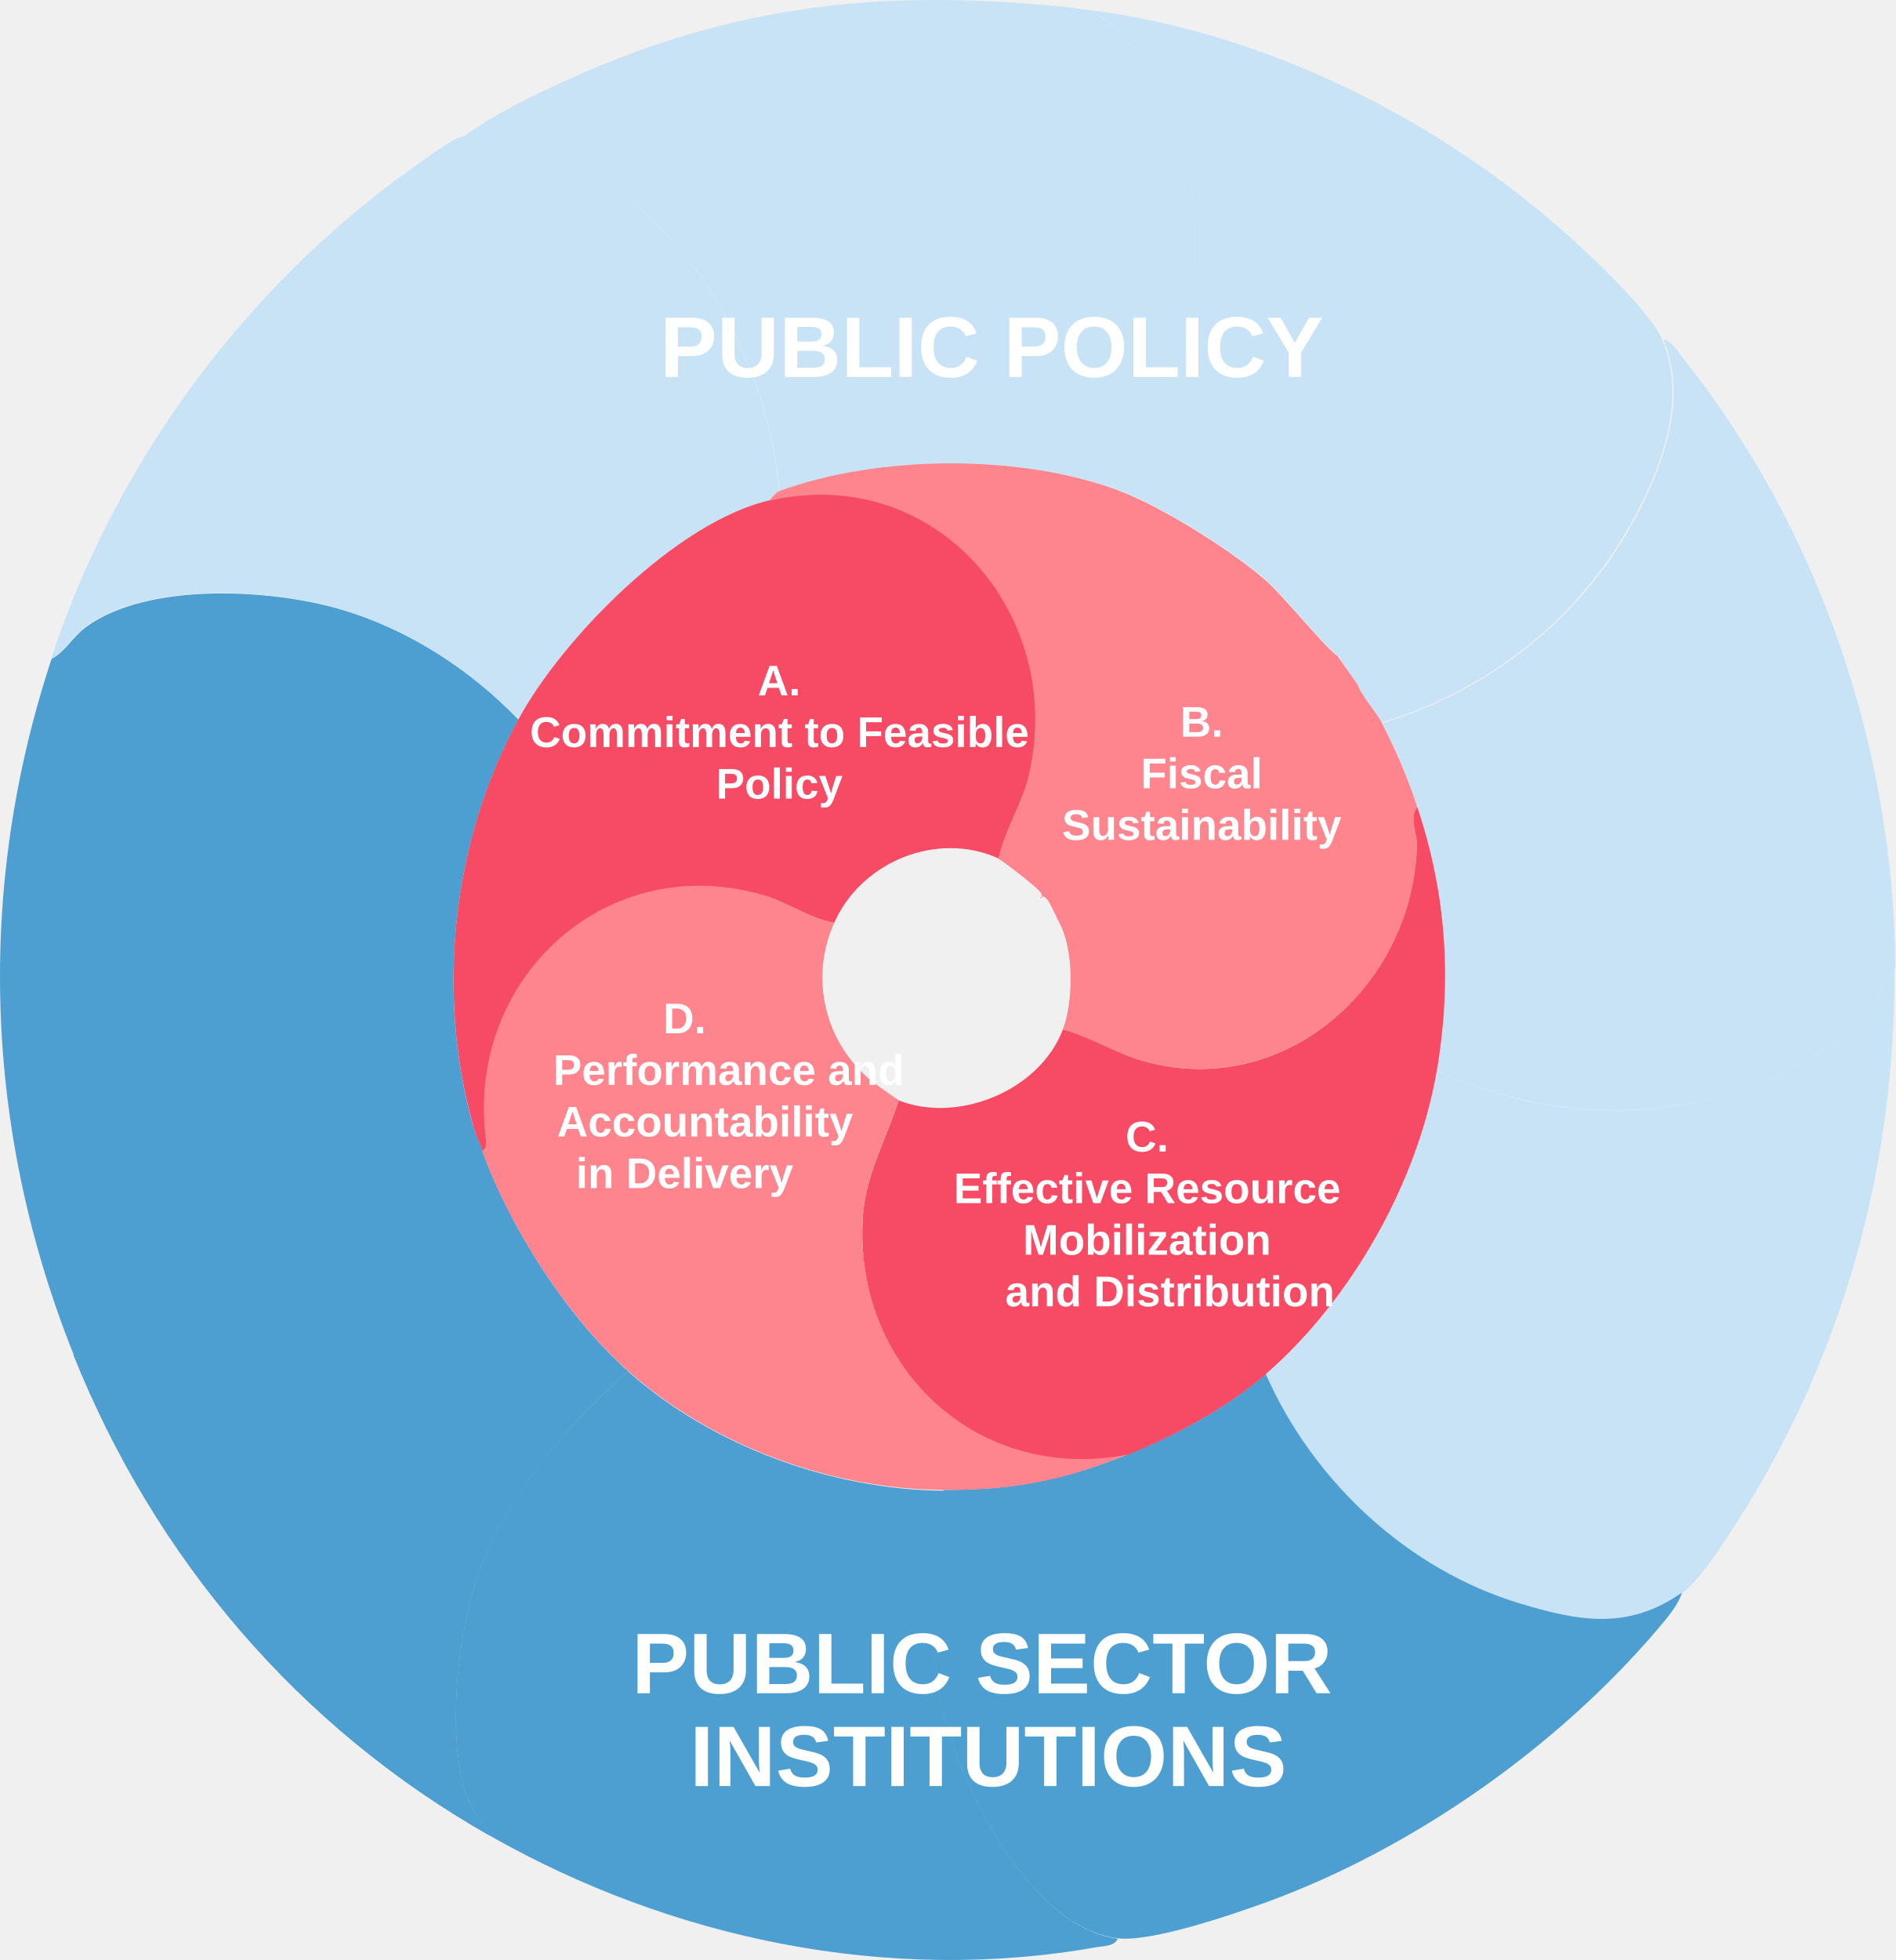
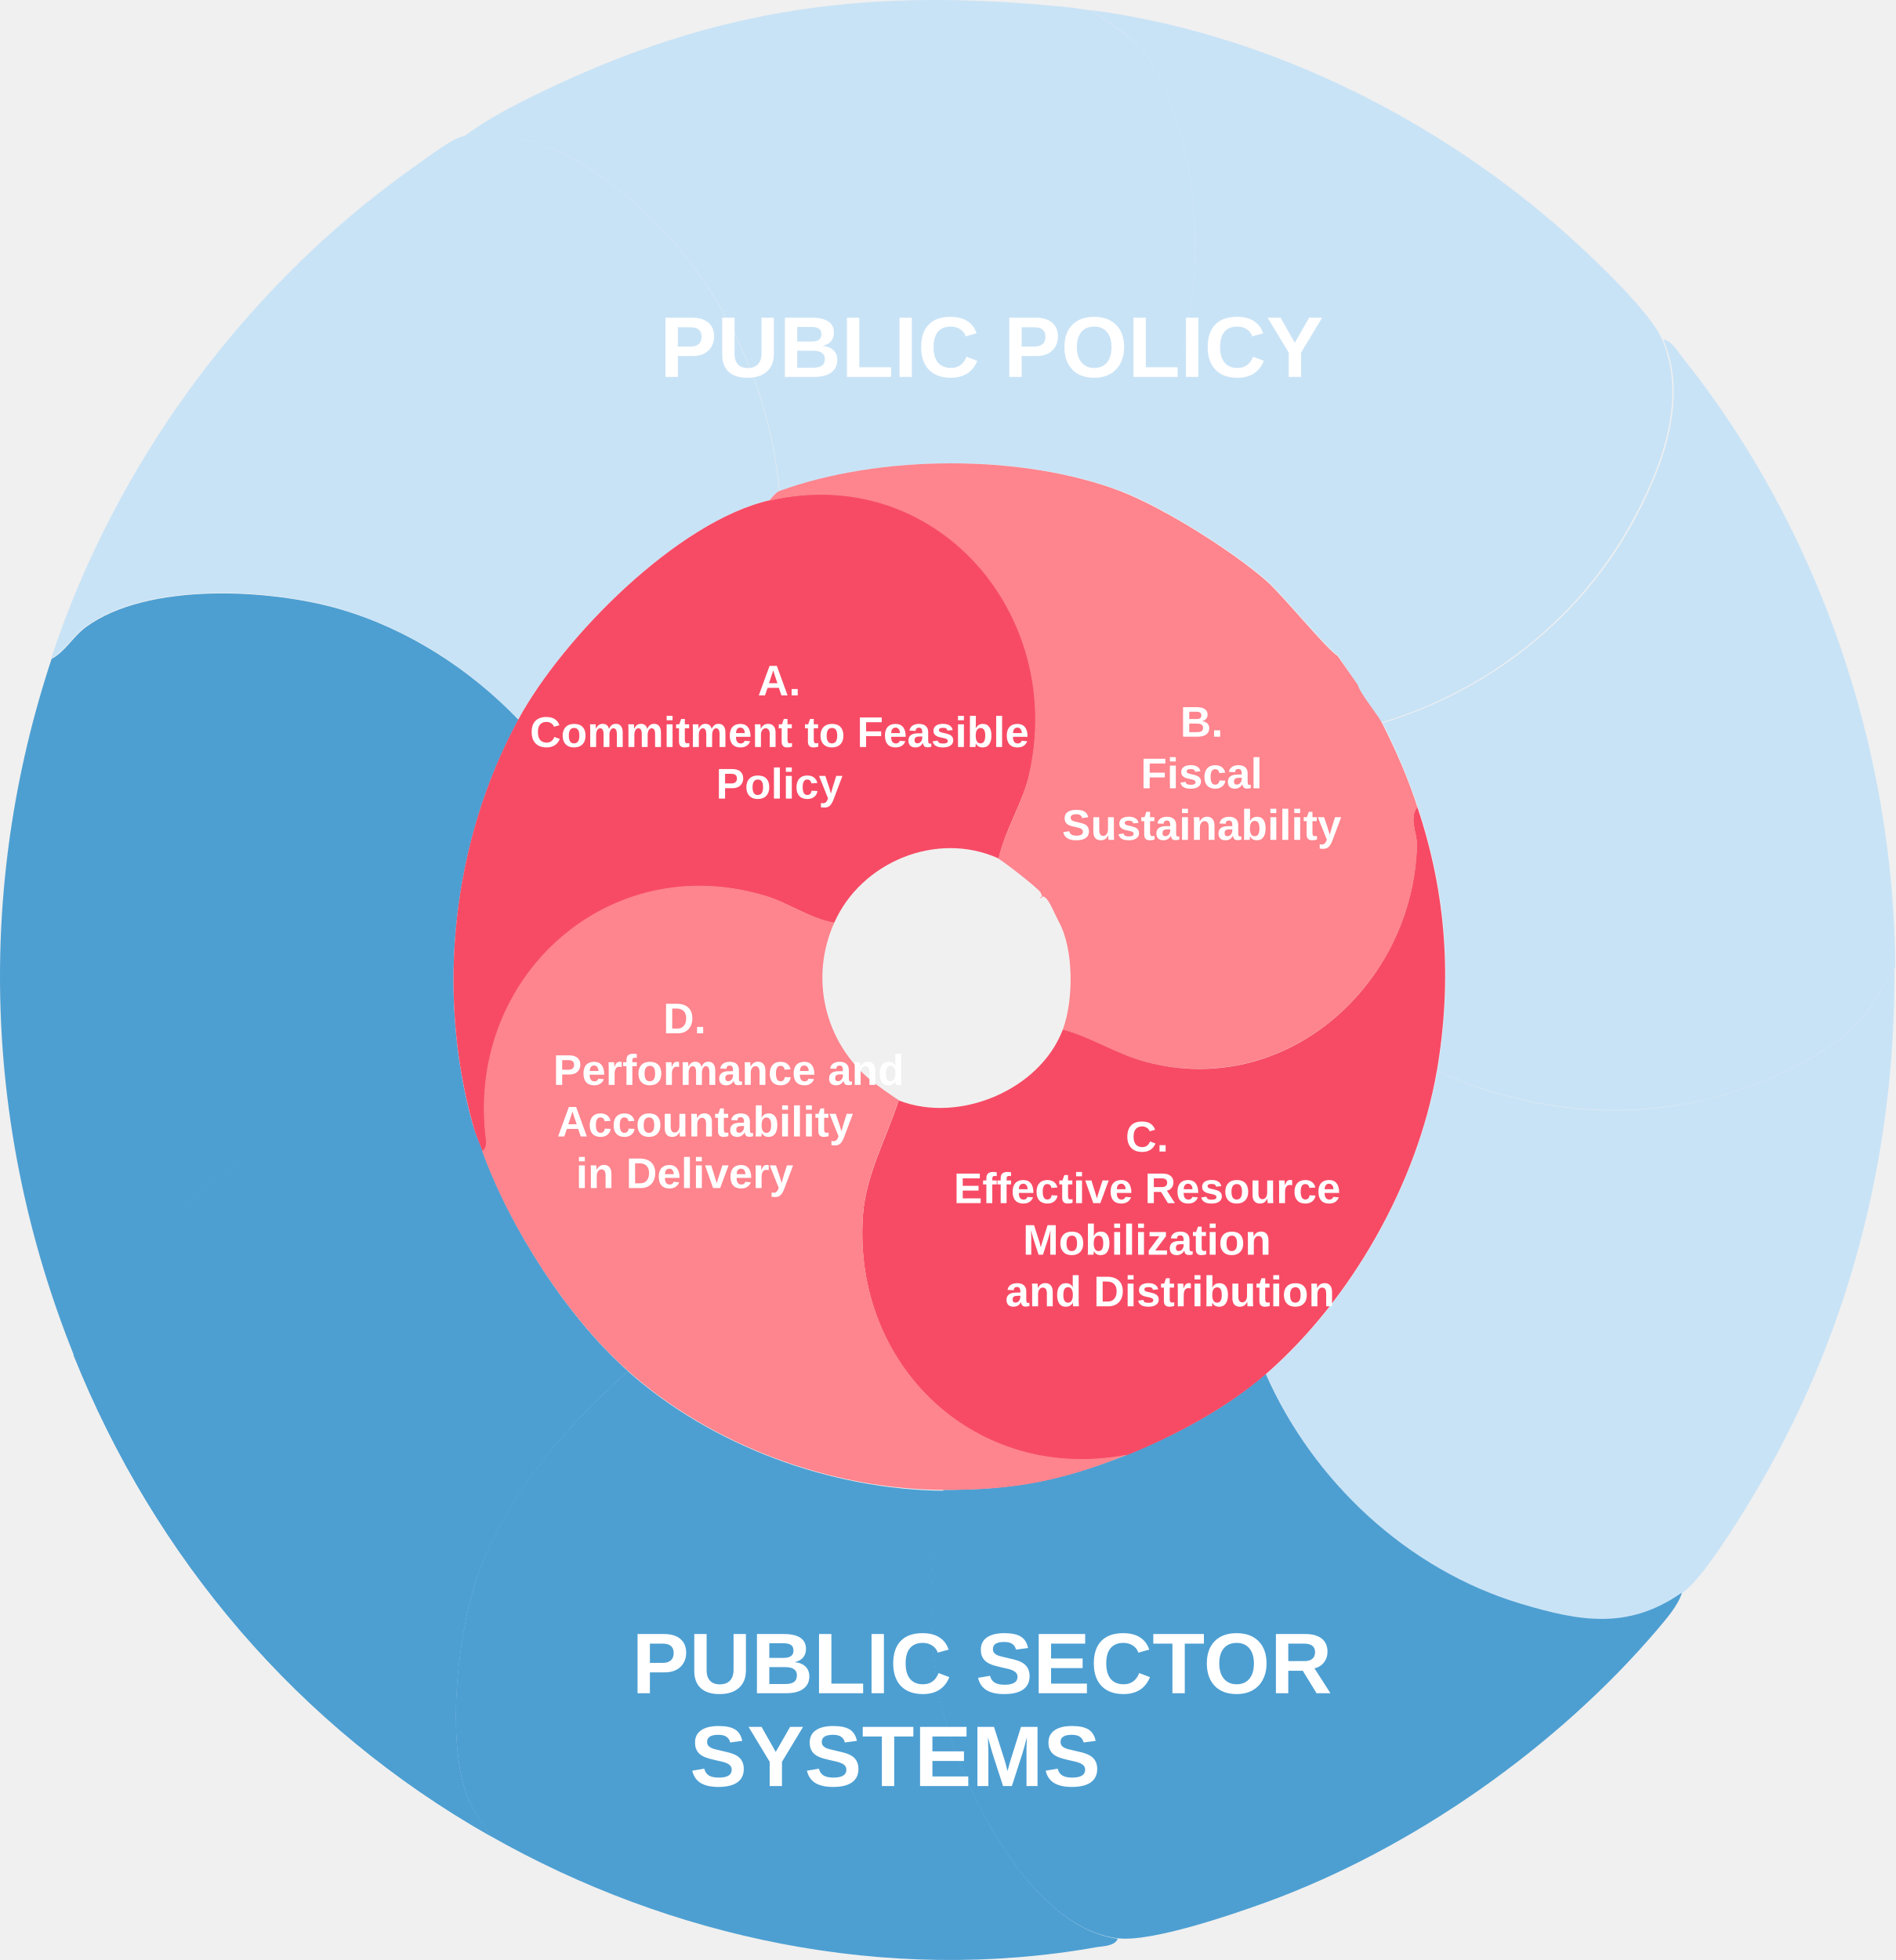
<svg xmlns="http://www.w3.org/2000/svg" id="Layer_2" data-name="Layer 2" viewBox="0 0 441 455.93">
  <defs>
    <style>
      .cls-1, .cls-2, .cls-3 {
        isolation: isolate;
      }

      .cls-4 {
        fill: #c9e3f6;
      }

      .cls-2 {
        font-size: 20px;
        font-weight: 'bold'
      }

      .cls-2, .cls-3 {
        fill: #fff;
        font-family: Arial-BoldMT, Arial;
        font-weight: 700;
      }

      .cls-5 {
        fill: #fe848d;
      }

      .cls-6 {
        fill: #f74b65;
      }

      .cls-7 {
        fill: #4d9fd2;
      }

      .cls-8 {
        letter-spacing: -.02em;
      }

      .cls-3 {
        font-size: 10px;
      }
    </style>
  </defs>
  <g id="Layer_1-2" data-name="Layer 1">
    <g id="bottleneck_1">
      <path class="cls-4" d="M254.1,2.47c8,5.9,12,7.1,16.4,17,13.1,29.3,8.8,68.7-9.6,94.8-23.1-8.8-56.3-8.5-79.5,0-2.5-27.3-16.2-53.7-37.9-70.5-10.9-8.5-21.7-13.7-35.6-12,5.2-3.9,11.5-7.2,17.3-10C167.1,1.37,203.1-3.03,249.3,1.77" />
      <path class="cls-4" d="M311.3,152.47c-2.4-1.4-12.7-14-16.4-17.3-8.2-7.2-24.3-17.2-34.1-21,18.5-26.1,22.8-65.5,9.6-94.8-4.4-9.9-8.4-11.1-16.4-17,39.4,5.2,78,24,108,49.9,6.2,5.3,21.8,19.8,24.7,26.6,6.1,14.2-.4,30.7-7.4,43.2-12.4,22.3-33.5,38.7-57.9,46-1.2-2.4-5-6.6-5.7-9" />
      <path class="cls-4" d="M440.8,225.17l-6.4,10.4c-7.2,9.5-25.5,17.4-36.9,20.1-21.5,5.1-43.1,2.4-63.1-6.5,3.6-21.1,2.3-41.2-4.5-61.5-2.2-6.5-5.1-13.4-8.2-19.5,24.3-7.3,45.5-23.7,57.9-46,7-12.6,13.5-29.1,7.4-43.2,1.9.2,3.3,2.7,4.5,4.2,31.8,39.8,49.2,91.1,49.5,142.1h0l-.2-.1Z" />
      <path class="cls-4" d="M440.8,225.17c.3,43.5-10.7,86-33.1,123.2-3.4,5.6-11.6,19-16.4,22.3-12.5,8.6-23.6,6.5-37.3,2.5-26.4-7.8-48.5-28.4-59.4-53.5,19.9-17.3,35.2-44.5,39.8-70.5,20.1,9,41.6,11.7,63.1,6.5,11.4-2.7,29.7-10.6,36.9-20.1l6.4-10.4h0Z" />
      <path class="cls-7" d="M391.3,370.67c-1,3-3.6,5.9-5.6,8.3-23.4,27.5-57,51.1-91,63.5-8,2.9-26.9,9.4-34.7,8.4-20.6-2.5-36.9-36-40.9-54-3.9-17.2-3-33.1.4-50.3,16.5,0,27.6-2.2,42.8-8.2,11.2-4.5,23.1-10.8,32.2-18.8,11,25,33,45.6,59.4,53.5,13.7,4.1,24.9,6.1,37.3-2.5l.1.1Z" />
      <path class="cls-7" d="M219.6,346.67c-3.4,17.1-4.3,33.1-.4,50.3,4,18,20.3,51.4,40.9,54-.8,1.8-3.4,1.7-5.1,2-48.5,8.6-98.9-2-141.1-26-1.5-3-3.5-5-4.9-8.3-5.2-12.5-2.7-36.8,1.3-49.6,6.2-19.9,20.5-36.5,35.8-50.1,19.5,17.4,47.4,27.6,73.5,27.8v-.1Z" />
      <path class="cls-7" d="M110.1,261.97c.5,1.9,1.6,4.1,2.2,6,6.4,17.7,19.7,38.5,33.8,51-15.3,13.6-29.5,30.2-35.8,50.1-4,12.9-6.5,37.2-1.3,49.6,1.4,3.3,3.4,5.2,4.9,8.3-44.4-25.2-77.8-64.4-96.8-111.8,4.6-5.5,7.3-12.4,11.2-18.4,9.6-14.4,23.6-26.1,40.1-31.9,13.8-4.8,27.2-5,41.6-3l.1.1Z" />
      <path class="cls-7" d="M110.1,261.97c.5,1.9,1.6,4.1,2.2,6,6.4,17.7,19.7,38.5,33.8,51-15.3,13.6-29.5,30.2-35.8,50.1-4,12.9-6.5,37.2-1.3,49.6,1.4,3.3,3.4,5.2,4.9,8.3-44.4-25.2-77.8-64.4-96.8-111.8,4.6-5.5,7.3-12.4,11.2-18.4,9.6-14.4,23.6-26.1,40.1-31.9,13.8-4.8,27.2-5,41.6-3l.1.1Z" />
      <path class="cls-7" d="M120.6,167.47c-15.4,28.3-19.2,63.5-10.5,94.5-14.4-2-27.8-1.8-41.6,3-16.5,5.7-30.6,17.4-40.1,31.9-4,6-6.6,12.9-11.2,18.4-20.9-52.1-22.9-108.5-5.2-162,3.2-1.7,4.9-5.1,8-7.4,14.3-10.5,43-8.9,59.3-4.1,15.7,4.6,30.2,14,41.4,25.7h-.1Z" />
      <path class="cls-4" d="M107.8,31.67c13.9-1.7,24.7,3.6,35.6,12,21.7,16.8,35.4,43.2,37.9,70.5-.6.2-1.8,1.6-2.2,2.2-21.5,4.9-48.2,32-58.5,51-11.2-11.7-25.8-21.1-41.4-25.7-16.3-4.8-45.1-6.4-59.3,4.1-3.1,2.3-4.8,5.7-8,7.4,14.9-45.3,45-86.3,83.8-113.9,2.6-1.8,9.7-7.3,12.2-7.6h-.1Z" />
    </g>
    <g id="role_A">
      <path class="cls-6" d="M232.3,199.67c-14.4-6.5-32,.9-38.2,15-5.7-1-10.5-4.6-15.9-6.2-36.3-11-69.1,18.5-65.2,55.4.1,1.2.6,3.2-.7,4-.7-1.9-1.7-4.1-2.2-6-8.7-31-4.9-66.2,10.5-94.5,10.3-19,37-46.1,58.5-51,38.8-8.9,69,26.4,60.4,63.8-1.5,6.5-5.7,12.9-7.1,19.5h-.1Z" />
      <text class="cls-3" transform="translate(176.3 161.77)">
        <tspan x="0" y="0">A.</tspan>
      </text>
      <text class="cls-3" transform="translate(123.3 173.77)">
        <tspan x="0" y="0">Commitment to Feasible</tspan>
      </text>
      <text class="cls-3" transform="translate(166.6 185.77)">
        <tspan x="0" y="0">Policy</tspan>
      </text>
    </g>
    <g id="role_B">
      <path class="cls-5" d="M315.9,159.27c.7,2.3,4.4,6.5,5.7,9,3.1,6.1,6.1,13,8.2,19.5-2,2.4-.1,6.2-.1,8.6-.7,32.6-30.5,59.3-63.2,50.6-6.7-1.8-12.5-5.6-19.2-7.5,2.5-6.7,2.6-18.6-.9-25-1.3-2.4-2.6-6.2-3.9-5.9s.7.9-.4-1c-.5-.9-8.8-7.4-9.8-7.8,1.5-6.6,5.7-13,7.1-19.5,8.6-37.3-21.6-72.7-60.4-63.8.4-.6,1.7-2,2.2-2.2,23.2-8.5,56.4-8.8,79.5,0,9.9,3.8,25.9,13.8,34.1,21,3.7,3.3,14,15.9,16.4,17.3" />
      <text class="cls-3" transform="translate(274.6 171.37)">
        <tspan x="0" y="0">B.</tspan>
      </text>
      <text class="cls-3" transform="translate(265.4 183.37)">
        <tspan x="0" y="0">Fiscal</tspan>
      </text>
      <text class="cls-3" transform="translate(247.1 195.37)">
        <tspan x="0" y="0">Sustainability</tspan>
      </text>
    </g>
    <g id="role_C">
      <path class="cls-6" d="M334.3,249.17c-4.5,26-19.9,53.2-39.8,70.5-9.1,7.9-21.1,14.3-32.2,18.8-35.1,6.8-64.1-20.7-61.5-55.9.7-9.4,5.5-17.8,8.3-26.6,14,5.5,32.9-2.4,38.2-16.5,6.6,1.8,12.5,5.7,19.2,7.5,32.7,8.8,62.5-18,63.2-50.6,0-2.4-1.9-6.3.1-8.6,6.8,20.3,8.1,40.4,4.5,61.5v-.1Z" />
      <text class="cls-3" transform="translate(261.9 267.87)">
        <tspan x="0" y="0">C.</tspan>
      </text>
      <text class="cls-3" transform="translate(221.9 279.87)">
        <tspan x="0" y="0">Effective Resource</tspan>
      </text>
      <text class="cls-3" transform="translate(238 291.87)">
        <tspan x="0" y="0">Mobilization</tspan>
      </text>
      <text class="cls-3" transform="translate(233.9 303.87)">
        <tspan x="0" y="0">and Distribution</tspan>
      </text>
    </g>
    <g id="role_D">
      <path class="cls-5" d="M194.1,214.67c-5.8,12.9-2.2,27.8,8.6,36.7.7.6,6,4.4,6.4,4.5-2.8,8.8-7.6,17.2-8.3,26.6-2.6,35.2,26.4,62.7,61.5,55.9-15.2,6.1-26.2,8.3-42.8,8.2-26.1-.1-54-10.4-73.5-27.8-14.1-12.5-27.4-33.3-33.8-51,1.3-.8.8-2.8.7-4-3.9-36.9,28.9-66.4,65.2-55.4,5.4,1.6,10.2,5.3,15.9,6.2h0l.1.1Z" />
      <text class="cls-3" transform="translate(154.3 240.37)">
        <tspan x="0" y="0">D.</tspan>
      </text>
      <text class="cls-3" transform="translate(128.7 252.37)">
        <tspan x="0" y="0">Performance and</tspan>
      </text>
      <text class="cls-3" transform="translate(129.6 264.37)">
        <tspan x="0" y="0">Accountability</tspan>
      </text>
      <text class="cls-3" transform="translate(134 276.37)">
        <tspan x="0" y="0">in Delivery</tspan>
      </text>
    </g>
    <g class="cls-1">
      <text class="cls-2" transform="translate(153.5 87.67)">
        <tspan x="0" y="0">PUBLIC POLICY</tspan>
      </text>
    </g>
    <g class="cls-1">
      <text class="cls-2" transform="translate(147 393.87)">
        <tspan x="0" y="0">PUBLIC SECTOR</tspan>
      </text>
      <text class="cls-2" transform="translate(160.5 415.47)">
-         <tspan x="0" y="0">INSTITUTIONS</tspan>
+         <tspan x="0" y="0">SYSTEMS</tspan>
      </text>
    </g>
  </g>
</svg>
